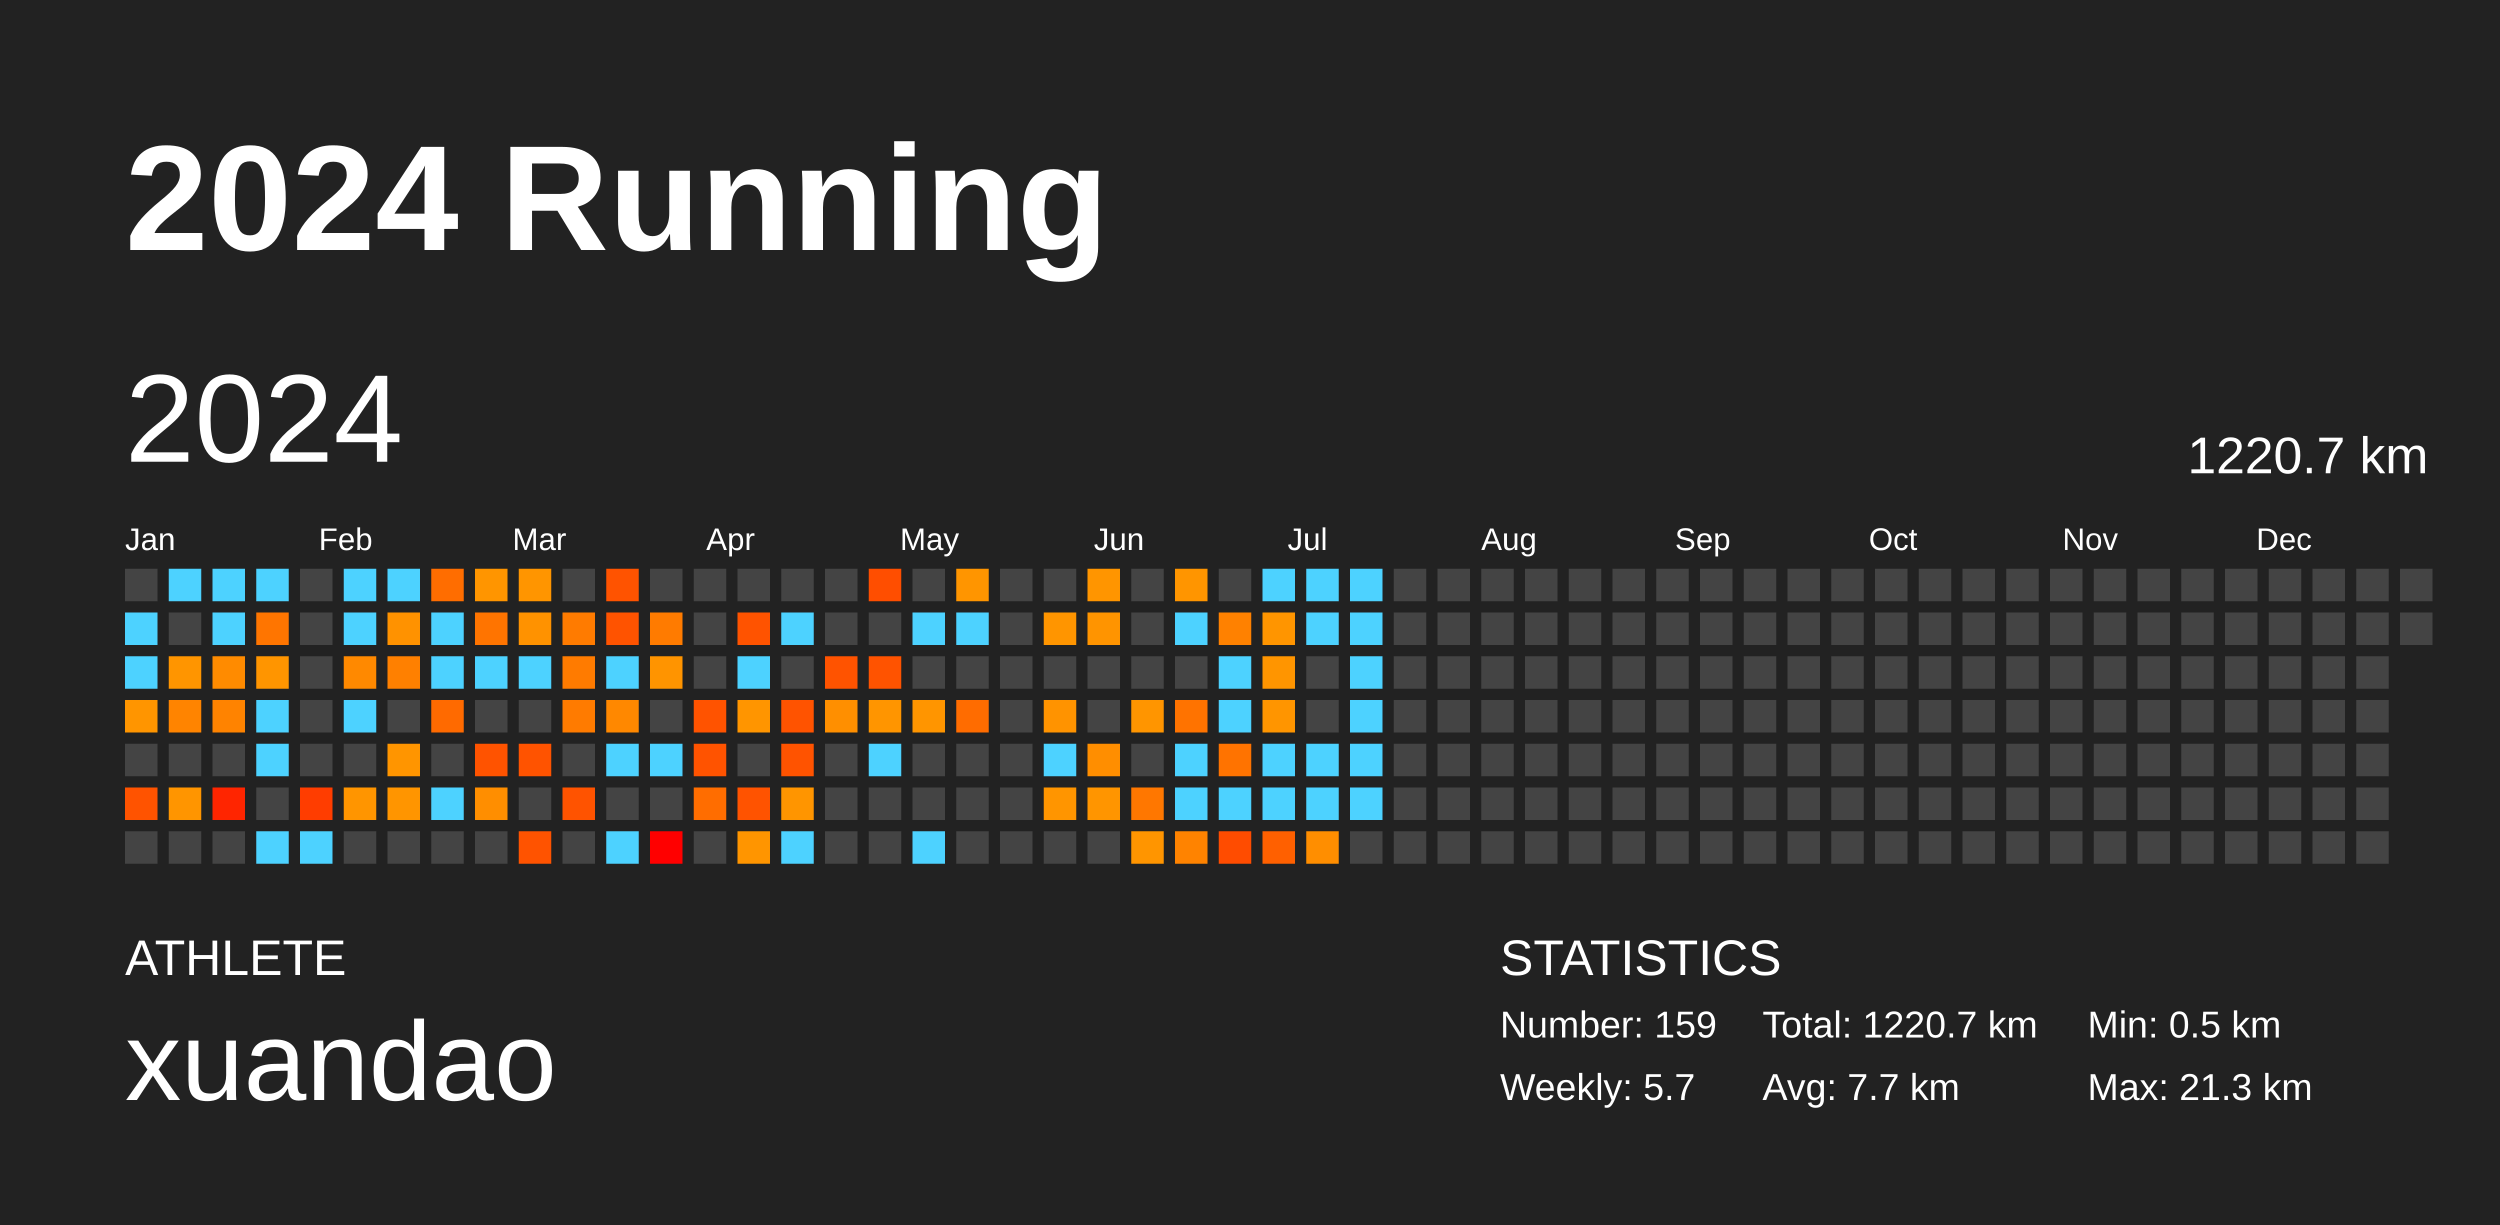
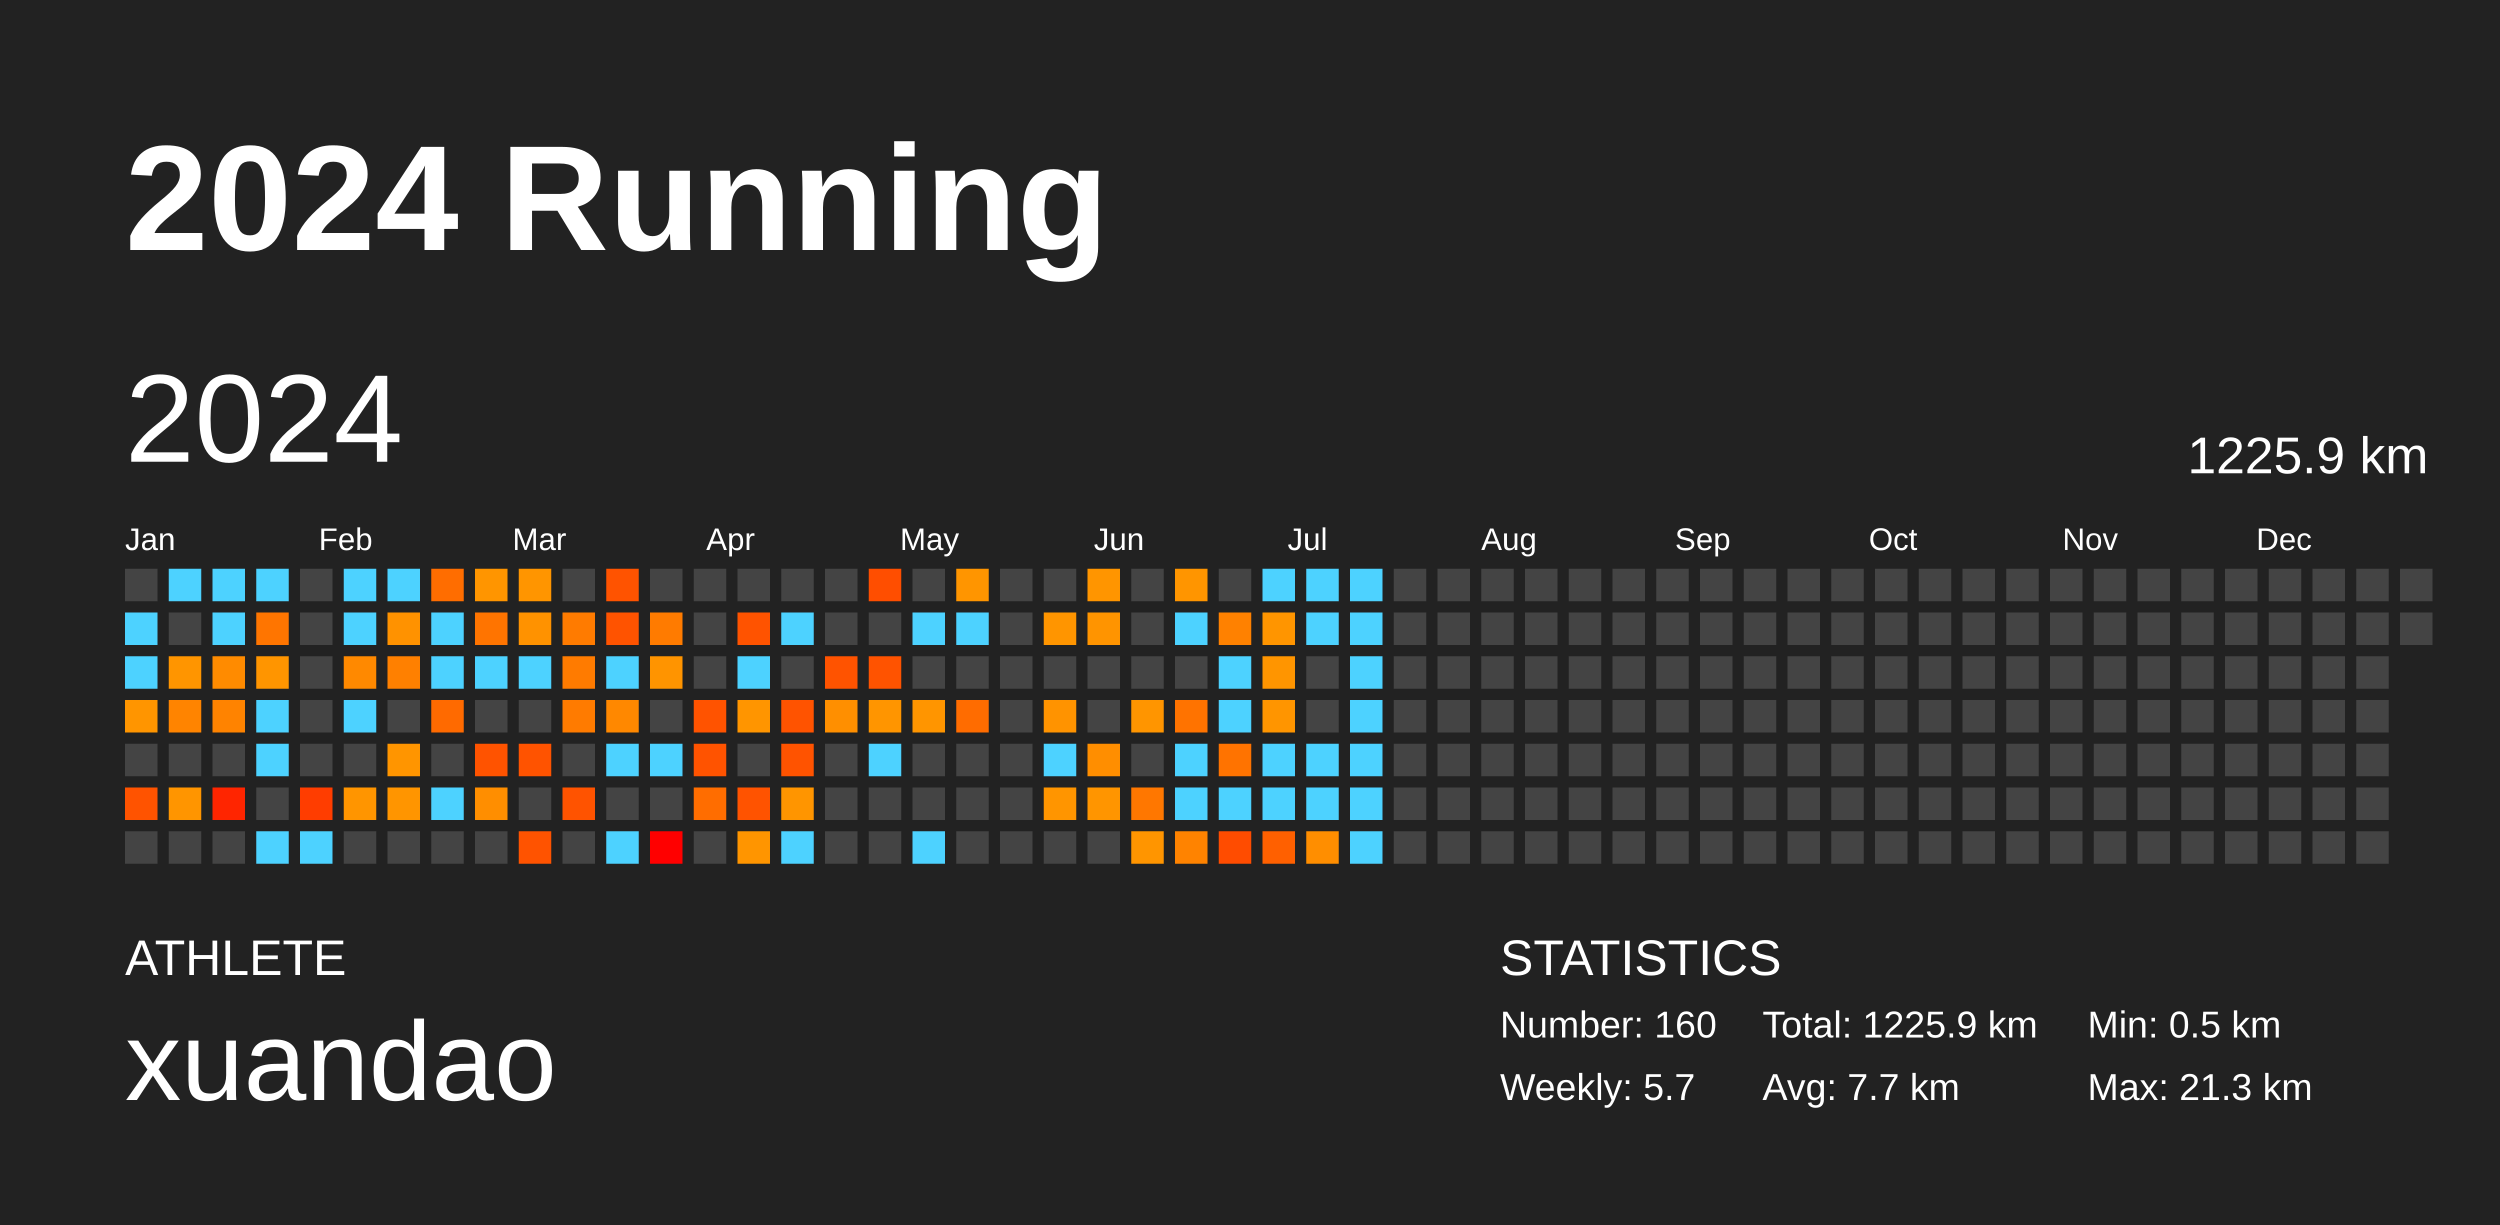
<svg xmlns="http://www.w3.org/2000/svg" baseProfile="full" height="98mm" version="1.1" viewBox="0,0,200,98" width="200mm">
  <defs />
  <rect fill="#222222" height="98" width="200" x="0" y="0" />
  <text fill="#FFFFFF" style="font-size:12px; font-family:Arial; font-weight:bold;" x="10" y="20">2024 Running</text>
  <text fill="#FFFFFF" style="font-size:4px; font-family:Arial" x="10" y="78">ATHLETE</text>
  <text fill="#FFFFFF" style="font-size:9px; font-family:Arial" x="10" y="88">xuandao</text>
  <text fill="#FFFFFF" style="font-size:4px; font-family:Arial" x="120" y="78">STATISTICS</text>
-   <text fill="#FFFFFF" style="font-size:3px; font-family:Arial" x="120" y="83">Number: 159</text>
+   <text fill="#FFFFFF" style="font-size:3px; font-family:Arial" x="120" y="83">Number: 160</text>
  <text fill="#FFFFFF" style="font-size:3px; font-family:Arial" x="120" y="88">Weekly: 5.7</text>
-   <text fill="#FFFFFF" style="font-size:3px; font-family:Arial" x="141" y="83">Total: 1220.7 km</text>
+   <text fill="#FFFFFF" style="font-size:3px; font-family:Arial" x="141" y="83">Total: 1225.9 km</text>
  <text fill="#FFFFFF" style="font-size:3px; font-family:Arial" x="141" y="88">Avg: 7.7 km</text>
  <text fill="#FFFFFF" style="font-size:3px; font-family:Arial" x="167" y="83">Min: 0.5 km</text>
  <text fill="#FFFFFF" style="font-size:3px; font-family:Arial" x="167" y="88">Max: 21.3 km</text>
  <text dominant-baseline="hanging" fill="#FFFFFF" style="font-size:10.0px; font-family:Arial;" x="10" y="30">2024</text>
-   <text dominant-baseline="hanging" fill="#FFFFFF" style="font-size:4.125px; font-family:Arial;" x="175" y="35">1220.7 km</text>
+   <text dominant-baseline="hanging" fill="#FFFFFF" style="font-size:4.125px; font-family:Arial;" x="175" y="35">1225.9 km</text>
  <text fill="#FFFFFF" style="font-size:2.5px; font-family:Arial" x="10.0" y="44">Jan</text>
  <text fill="#FFFFFF" style="font-size:2.5px; font-family:Arial" x="25.5" y="44">Feb</text>
  <text fill="#FFFFFF" style="font-size:2.5px; font-family:Arial" x="41.0" y="44">Mar</text>
  <text fill="#FFFFFF" style="font-size:2.5px; font-family:Arial" x="56.5" y="44">Apr</text>
  <text fill="#FFFFFF" style="font-size:2.5px; font-family:Arial" x="72.0" y="44">May</text>
  <text fill="#FFFFFF" style="font-size:2.5px; font-family:Arial" x="87.5" y="44">Jun</text>
  <text fill="#FFFFFF" style="font-size:2.5px; font-family:Arial" x="103.0" y="44">Jul</text>
  <text fill="#FFFFFF" style="font-size:2.5px; font-family:Arial" x="118.5" y="44">Aug</text>
  <text fill="#FFFFFF" style="font-size:2.5px; font-family:Arial" x="134.0" y="44">Sep</text>
  <text fill="#FFFFFF" style="font-size:2.5px; font-family:Arial" x="149.5" y="44">Oct</text>
  <text fill="#FFFFFF" style="font-size:2.5px; font-family:Arial" x="165.0" y="44">Nov</text>
  <text fill="#FFFFFF" style="font-size:2.5px; font-family:Arial" x="180.5" y="44">Dec</text>
  <rect fill="#444444" height="2.6" width="2.6" x="10.0" y="45.5" />
  <rect fill="#4dd2ff" height="2.6" width="2.6" x="10.0" y="49.0" />
  <rect fill="#4dd2ff" height="2.6" width="2.6" x="10.0" y="52.5" />
  <rect fill="#ff9500" height="2.6" width="2.6" x="10.0" y="56.0" />
  <rect fill="#444444" height="2.6" width="2.6" x="10.0" y="59.5" />
  <rect fill="#ff5300" height="2.6" width="2.6" x="10.0" y="63.0" />
  <rect fill="#444444" height="2.6" width="2.6" x="10.0" y="66.5" />
  <rect fill="#4dd2ff" height="2.6" width="2.6" x="13.5" y="45.5" />
  <rect fill="#444444" height="2.6" width="2.6" x="13.5" y="49.0" />
  <rect fill="#ff9500" height="2.6" width="2.6" x="13.5" y="52.5" />
  <rect fill="#ff8400" height="2.6" width="2.6" x="13.5" y="56.0" />
  <rect fill="#444444" height="2.6" width="2.6" x="13.5" y="59.5" />
  <rect fill="#ff9500" height="2.6" width="2.6" x="13.5" y="63.0" />
  <rect fill="#444444" height="2.6" width="2.6" x="13.5" y="66.5" />
  <rect fill="#4dd2ff" height="2.6" width="2.6" x="17.0" y="45.5" />
  <rect fill="#4dd2ff" height="2.6" width="2.6" x="17.0" y="49.0" />
  <rect fill="#ff8b00" height="2.6" width="2.6" x="17.0" y="52.5" />
  <rect fill="#ff8300" height="2.6" width="2.6" x="17.0" y="56.0" />
  <rect fill="#444444" height="2.6" width="2.6" x="17.0" y="59.5" />
  <rect fill="#ff2500" height="2.6" width="2.6" x="17.0" y="63.0" />
  <rect fill="#444444" height="2.6" width="2.6" x="17.0" y="66.5" />
  <rect fill="#4dd2ff" height="2.6" width="2.6" x="20.5" y="45.5" />
  <rect fill="#ff7500" height="2.6" width="2.6" x="20.5" y="49.0" />
  <rect fill="#ff9500" height="2.6" width="2.6" x="20.5" y="52.5" />
  <rect fill="#4dd2ff" height="2.6" width="2.6" x="20.5" y="56.0" />
  <rect fill="#4dd2ff" height="2.6" width="2.6" x="20.5" y="59.5" />
  <rect fill="#444444" height="2.6" width="2.6" x="20.5" y="63.0" />
  <rect fill="#4dd2ff" height="2.6" width="2.6" x="20.5" y="66.5" />
  <rect fill="#444444" height="2.6" width="2.6" x="24.0" y="45.5" />
  <rect fill="#444444" height="2.6" width="2.6" x="24.0" y="49.0" />
  <rect fill="#444444" height="2.6" width="2.6" x="24.0" y="52.5" />
  <rect fill="#444444" height="2.6" width="2.6" x="24.0" y="56.0" />
  <rect fill="#444444" height="2.6" width="2.6" x="24.0" y="59.5" />
  <rect fill="#ff3d00" height="2.6" width="2.6" x="24.0" y="63.0" />
  <rect fill="#4dd2ff" height="2.6" width="2.6" x="24.0" y="66.5" />
  <rect fill="#4dd2ff" height="2.6" width="2.6" x="27.5" y="45.5" />
  <rect fill="#4dd2ff" height="2.6" width="2.6" x="27.5" y="49.0" />
  <rect fill="#ff8900" height="2.6" width="2.6" x="27.5" y="52.5" />
  <rect fill="#4dd2ff" height="2.6" width="2.6" x="27.5" y="56.0" />
  <rect fill="#444444" height="2.6" width="2.6" x="27.5" y="59.5" />
  <rect fill="#ff9500" height="2.6" width="2.6" x="27.5" y="63.0" />
  <rect fill="#444444" height="2.6" width="2.6" x="27.5" y="66.5" />
  <rect fill="#4dd2ff" height="2.6" width="2.6" x="31.0" y="45.5" />
  <rect fill="#ff9200" height="2.6" width="2.6" x="31.0" y="49.0" />
  <rect fill="#ff8000" height="2.6" width="2.6" x="31.0" y="52.5" />
  <rect fill="#444444" height="2.6" width="2.6" x="31.0" y="56.0" />
  <rect fill="#ff9500" height="2.6" width="2.6" x="31.0" y="59.5" />
  <rect fill="#ff9500" height="2.6" width="2.6" x="31.0" y="63.0" />
  <rect fill="#444444" height="2.6" width="2.6" x="31.0" y="66.5" />
  <rect fill="#ff6d00" height="2.6" width="2.6" x="34.5" y="45.5" />
  <rect fill="#4dd2ff" height="2.6" width="2.6" x="34.5" y="49.0" />
  <rect fill="#4dd2ff" height="2.6" width="2.6" x="34.5" y="52.5" />
  <rect fill="#ff6a00" height="2.6" width="2.6" x="34.5" y="56.0" />
  <rect fill="#444444" height="2.6" width="2.6" x="34.5" y="59.5" />
  <rect fill="#4dd2ff" height="2.6" width="2.6" x="34.5" y="63.0" />
  <rect fill="#444444" height="2.6" width="2.6" x="34.5" y="66.5" />
  <rect fill="#ff9500" height="2.6" width="2.6" x="38.0" y="45.5" />
  <rect fill="#ff7400" height="2.6" width="2.6" x="38.0" y="49.0" />
  <rect fill="#4dd2ff" height="2.6" width="2.6" x="38.0" y="52.5" />
  <rect fill="#444444" height="2.6" width="2.6" x="38.0" y="56.0" />
  <rect fill="#ff5300" height="2.6" width="2.6" x="38.0" y="59.5" />
  <rect fill="#ff8e00" height="2.6" width="2.6" x="38.0" y="63.0" />
  <rect fill="#444444" height="2.6" width="2.6" x="38.0" y="66.5" />
  <rect fill="#ff9500" height="2.6" width="2.6" x="41.5" y="45.5" />
  <rect fill="#ff9200" height="2.6" width="2.6" x="41.5" y="49.0" />
  <rect fill="#4dd2ff" height="2.6" width="2.6" x="41.5" y="52.5" />
  <rect fill="#444444" height="2.6" width="2.6" x="41.5" y="56.0" />
  <rect fill="#ff5300" height="2.6" width="2.6" x="41.5" y="59.5" />
  <rect fill="#444444" height="2.6" width="2.6" x="41.5" y="63.0" />
  <rect fill="#ff5300" height="2.6" width="2.6" x="41.5" y="66.5" />
  <rect fill="#444444" height="2.6" width="2.6" x="45.0" y="45.5" />
  <rect fill="#ff7b00" height="2.6" width="2.6" x="45.0" y="49.0" />
  <rect fill="#ff7b00" height="2.6" width="2.6" x="45.0" y="52.5" />
  <rect fill="#ff7b00" height="2.6" width="2.6" x="45.0" y="56.0" />
  <rect fill="#444444" height="2.6" width="2.6" x="45.0" y="59.5" />
  <rect fill="#ff5300" height="2.6" width="2.6" x="45.0" y="63.0" />
  <rect fill="#444444" height="2.6" width="2.6" x="45.0" y="66.5" />
  <rect fill="#ff5300" height="2.6" width="2.6" x="48.5" y="45.5" />
  <rect fill="#ff5300" height="2.6" width="2.6" x="48.5" y="49.0" />
  <rect fill="#4dd2ff" height="2.6" width="2.6" x="48.5" y="52.5" />
  <rect fill="#ff8800" height="2.6" width="2.6" x="48.5" y="56.0" />
  <rect fill="#4dd2ff" height="2.6" width="2.6" x="48.5" y="59.5" />
  <rect fill="#444444" height="2.6" width="2.6" x="48.5" y="63.0" />
  <rect fill="#4dd2ff" height="2.6" width="2.6" x="48.5" y="66.5" />
  <rect fill="#444444" height="2.6" width="2.6" x="52.0" y="45.5" />
  <rect fill="#ff7b00" height="2.6" width="2.6" x="52.0" y="49.0" />
  <rect fill="#ff9400" height="2.6" width="2.6" x="52.0" y="52.5" />
  <rect fill="#444444" height="2.6" width="2.6" x="52.0" y="56.0" />
  <rect fill="#4dd2ff" height="2.6" width="2.6" x="52.0" y="59.5" />
  <rect fill="#444444" height="2.6" width="2.6" x="52.0" y="63.0" />
  <rect fill="red" height="2.6" width="2.6" x="52.0" y="66.5" />
  <rect fill="#444444" height="2.6" width="2.6" x="55.5" y="45.5" />
  <rect fill="#444444" height="2.6" width="2.6" x="55.5" y="49.0" />
  <rect fill="#444444" height="2.6" width="2.6" x="55.5" y="52.5" />
  <rect fill="#ff5300" height="2.6" width="2.6" x="55.5" y="56.0" />
  <rect fill="#ff5300" height="2.6" width="2.6" x="55.5" y="59.5" />
  <rect fill="#ff6d00" height="2.6" width="2.6" x="55.5" y="63.0" />
  <rect fill="#444444" height="2.6" width="2.6" x="55.5" y="66.5" />
  <rect fill="#444444" height="2.6" width="2.6" x="59.0" y="45.5" />
  <rect fill="#ff5300" height="2.6" width="2.6" x="59.0" y="49.0" />
  <rect fill="#4dd2ff" height="2.6" width="2.6" x="59.0" y="52.5" />
  <rect fill="#ff9500" height="2.6" width="2.6" x="59.0" y="56.0" />
  <rect fill="#444444" height="2.6" width="2.6" x="59.0" y="59.5" />
  <rect fill="#ff5300" height="2.6" width="2.6" x="59.0" y="63.0" />
  <rect fill="#ff9500" height="2.6" width="2.6" x="59.0" y="66.5" />
  <rect fill="#444444" height="2.6" width="2.6" x="62.5" y="45.5" />
  <rect fill="#4dd2ff" height="2.6" width="2.6" x="62.5" y="49.0" />
  <rect fill="#444444" height="2.6" width="2.6" x="62.5" y="52.5" />
  <rect fill="#ff5300" height="2.6" width="2.6" x="62.5" y="56.0" />
  <rect fill="#ff5300" height="2.6" width="2.6" x="62.5" y="59.5" />
  <rect fill="#ff9500" height="2.6" width="2.6" x="62.5" y="63.0" />
  <rect fill="#4dd2ff" height="2.6" width="2.6" x="62.5" y="66.5" />
  <rect fill="#444444" height="2.6" width="2.6" x="66.0" y="45.5" />
  <rect fill="#444444" height="2.6" width="2.6" x="66.0" y="49.0" />
  <rect fill="#ff5300" height="2.6" width="2.6" x="66.0" y="52.5" />
  <rect fill="#ff8f00" height="2.6" width="2.6" x="66.0" y="56.0" />
  <rect fill="#444444" height="2.6" width="2.6" x="66.0" y="59.5" />
  <rect fill="#444444" height="2.6" width="2.6" x="66.0" y="63.0" />
  <rect fill="#444444" height="2.6" width="2.6" x="66.0" y="66.5" />
  <rect fill="#ff4e00" height="2.6" width="2.6" x="69.5" y="45.5" />
  <rect fill="#444444" height="2.6" width="2.6" x="69.5" y="49.0" />
  <rect fill="#ff5300" height="2.6" width="2.6" x="69.5" y="52.5" />
  <rect fill="#ff9500" height="2.6" width="2.6" x="69.5" y="56.0" />
  <rect fill="#4dd2ff" height="2.6" width="2.6" x="69.5" y="59.5" />
  <rect fill="#444444" height="2.6" width="2.6" x="69.5" y="63.0" />
  <rect fill="#444444" height="2.6" width="2.6" x="69.5" y="66.5" />
  <rect fill="#444444" height="2.6" width="2.6" x="73.0" y="45.5" />
  <rect fill="#4dd2ff" height="2.6" width="2.6" x="73.0" y="49.0" />
  <rect fill="#444444" height="2.6" width="2.6" x="73.0" y="52.5" />
  <rect fill="#ff9500" height="2.6" width="2.6" x="73.0" y="56.0" />
  <rect fill="#444444" height="2.6" width="2.6" x="73.0" y="59.5" />
  <rect fill="#444444" height="2.6" width="2.6" x="73.0" y="63.0" />
  <rect fill="#4dd2ff" height="2.6" width="2.6" x="73.0" y="66.5" />
  <rect fill="#ff9500" height="2.6" width="2.6" x="76.5" y="45.5" />
  <rect fill="#4dd2ff" height="2.6" width="2.6" x="76.5" y="49.0" />
  <rect fill="#444444" height="2.6" width="2.6" x="76.5" y="52.5" />
  <rect fill="#ff6c00" height="2.6" width="2.6" x="76.5" y="56.0" />
  <rect fill="#444444" height="2.6" width="2.6" x="76.5" y="59.5" />
  <rect fill="#444444" height="2.6" width="2.6" x="76.5" y="63.0" />
  <rect fill="#444444" height="2.6" width="2.6" x="76.5" y="66.5" />
  <rect fill="#444444" height="2.6" width="2.6" x="80.0" y="45.5" />
  <rect fill="#444444" height="2.6" width="2.6" x="80.0" y="49.0" />
  <rect fill="#444444" height="2.6" width="2.6" x="80.0" y="52.5" />
  <rect fill="#444444" height="2.6" width="2.6" x="80.0" y="56.0" />
  <rect fill="#444444" height="2.6" width="2.6" x="80.0" y="59.5" />
  <rect fill="#444444" height="2.6" width="2.6" x="80.0" y="63.0" />
  <rect fill="#444444" height="2.6" width="2.6" x="80.0" y="66.5" />
  <rect fill="#444444" height="2.6" width="2.6" x="83.5" y="45.5" />
  <rect fill="#ff9500" height="2.6" width="2.6" x="83.5" y="49.0" />
  <rect fill="#444444" height="2.6" width="2.6" x="83.5" y="52.5" />
  <rect fill="#ff9300" height="2.6" width="2.6" x="83.5" y="56.0" />
  <rect fill="#4dd2ff" height="2.6" width="2.6" x="83.5" y="59.5" />
  <rect fill="#ff9500" height="2.6" width="2.6" x="83.5" y="63.0" />
  <rect fill="#444444" height="2.6" width="2.6" x="83.5" y="66.5" />
  <rect fill="#ff9500" height="2.6" width="2.6" x="87.0" y="45.5" />
  <rect fill="#ff9400" height="2.6" width="2.6" x="87.0" y="49.0" />
  <rect fill="#444444" height="2.6" width="2.6" x="87.0" y="52.5" />
  <rect fill="#444444" height="2.6" width="2.6" x="87.0" y="56.0" />
  <rect fill="#ff8e00" height="2.6" width="2.6" x="87.0" y="59.5" />
  <rect fill="#ff9500" height="2.6" width="2.6" x="87.0" y="63.0" />
  <rect fill="#444444" height="2.6" width="2.6" x="87.0" y="66.5" />
  <rect fill="#444444" height="2.6" width="2.6" x="90.5" y="45.5" />
  <rect fill="#444444" height="2.6" width="2.6" x="90.5" y="49.0" />
  <rect fill="#444444" height="2.6" width="2.6" x="90.5" y="52.5" />
  <rect fill="#ff9500" height="2.6" width="2.6" x="90.5" y="56.0" />
  <rect fill="#444444" height="2.6" width="2.6" x="90.5" y="59.5" />
  <rect fill="#ff7700" height="2.6" width="2.6" x="90.5" y="63.0" />
  <rect fill="#ff9500" height="2.6" width="2.6" x="90.5" y="66.5" />
  <rect fill="#ff9500" height="2.6" width="2.6" x="94.0" y="45.5" />
  <rect fill="#4dd2ff" height="2.6" width="2.6" x="94.0" y="49.0" />
  <rect fill="#444444" height="2.6" width="2.6" x="94.0" y="52.5" />
  <rect fill="#ff7300" height="2.6" width="2.6" x="94.0" y="56.0" />
  <rect fill="#4dd2ff" height="2.6" width="2.6" x="94.0" y="59.5" />
  <rect fill="#4dd2ff" height="2.6" width="2.6" x="94.0" y="63.0" />
  <rect fill="#ff8300" height="2.6" width="2.6" x="94.0" y="66.5" />
  <rect fill="#444444" height="2.6" width="2.6" x="97.5" y="45.5" />
  <rect fill="#ff8100" height="2.6" width="2.6" x="97.5" y="49.0" />
  <rect fill="#4dd2ff" height="2.6" width="2.6" x="97.5" y="52.5" />
  <rect fill="#4dd2ff" height="2.6" width="2.6" x="97.5" y="56.0" />
  <rect fill="#ff7300" height="2.6" width="2.6" x="97.5" y="59.5" />
  <rect fill="#4dd2ff" height="2.6" width="2.6" x="97.5" y="63.0" />
  <rect fill="#ff4c00" height="2.6" width="2.6" x="97.5" y="66.5" />
  <rect fill="#4dd2ff" height="2.6" width="2.6" x="101.0" y="45.5" />
  <rect fill="#ff9500" height="2.6" width="2.6" x="101.0" y="49.0" />
  <rect fill="#ff9500" height="2.6" width="2.6" x="101.0" y="52.5" />
  <rect fill="#ff9500" height="2.6" width="2.6" x="101.0" y="56.0" />
  <rect fill="#4dd2ff" height="2.6" width="2.6" x="101.0" y="59.5" />
  <rect fill="#4dd2ff" height="2.6" width="2.6" x="101.0" y="63.0" />
  <rect fill="#ff6000" height="2.6" width="2.6" x="101.0" y="66.5" />
  <rect fill="#4dd2ff" height="2.6" width="2.6" x="104.5" y="45.5" />
  <rect fill="#4dd2ff" height="2.6" width="2.6" x="104.5" y="49.0" />
  <rect fill="#444444" height="2.6" width="2.6" x="104.5" y="52.5" />
  <rect fill="#444444" height="2.6" width="2.6" x="104.5" y="56.0" />
  <rect fill="#4dd2ff" height="2.6" width="2.6" x="104.5" y="59.5" />
  <rect fill="#4dd2ff" height="2.6" width="2.6" x="104.5" y="63.0" />
  <rect fill="#ff8e00" height="2.6" width="2.6" x="104.5" y="66.5" />
  <rect fill="#4dd2ff" height="2.6" width="2.6" x="108.0" y="45.5" />
  <rect fill="#4dd2ff" height="2.6" width="2.6" x="108.0" y="49.0" />
  <rect fill="#4dd2ff" height="2.6" width="2.6" x="108.0" y="52.5" />
  <rect fill="#4dd2ff" height="2.6" width="2.6" x="108.0" y="56.0" />
  <rect fill="#4dd2ff" height="2.6" width="2.6" x="108.0" y="59.5" />
  <rect fill="#4dd2ff" height="2.6" width="2.6" x="108.0" y="63.0" />
-   <rect fill="#444444" height="2.6" width="2.6" x="108.0" y="66.5" />
+   <rect fill="#4dd2ff" height="2.6" width="2.6" x="108.0" y="66.5" />
  <rect fill="#444444" height="2.6" width="2.6" x="111.5" y="45.5" />
  <rect fill="#444444" height="2.6" width="2.6" x="111.5" y="49.0" />
  <rect fill="#444444" height="2.6" width="2.6" x="111.5" y="52.5" />
  <rect fill="#444444" height="2.6" width="2.6" x="111.5" y="56.0" />
  <rect fill="#444444" height="2.6" width="2.6" x="111.5" y="59.5" />
  <rect fill="#444444" height="2.6" width="2.6" x="111.5" y="63.0" />
  <rect fill="#444444" height="2.6" width="2.6" x="111.5" y="66.5" />
  <rect fill="#444444" height="2.6" width="2.6" x="115.0" y="45.5" />
  <rect fill="#444444" height="2.6" width="2.6" x="115.0" y="49.0" />
  <rect fill="#444444" height="2.6" width="2.6" x="115.0" y="52.5" />
  <rect fill="#444444" height="2.6" width="2.6" x="115.0" y="56.0" />
  <rect fill="#444444" height="2.6" width="2.6" x="115.0" y="59.5" />
  <rect fill="#444444" height="2.6" width="2.6" x="115.0" y="63.0" />
  <rect fill="#444444" height="2.6" width="2.6" x="115.0" y="66.5" />
  <rect fill="#444444" height="2.6" width="2.6" x="118.5" y="45.5" />
  <rect fill="#444444" height="2.6" width="2.6" x="118.5" y="49.0" />
  <rect fill="#444444" height="2.6" width="2.6" x="118.5" y="52.5" />
  <rect fill="#444444" height="2.6" width="2.6" x="118.5" y="56.0" />
  <rect fill="#444444" height="2.6" width="2.6" x="118.5" y="59.5" />
  <rect fill="#444444" height="2.6" width="2.6" x="118.5" y="63.0" />
  <rect fill="#444444" height="2.6" width="2.6" x="118.5" y="66.5" />
  <rect fill="#444444" height="2.6" width="2.6" x="122.0" y="45.5" />
  <rect fill="#444444" height="2.6" width="2.6" x="122.0" y="49.0" />
  <rect fill="#444444" height="2.6" width="2.6" x="122.0" y="52.5" />
  <rect fill="#444444" height="2.6" width="2.6" x="122.0" y="56.0" />
  <rect fill="#444444" height="2.6" width="2.6" x="122.0" y="59.5" />
  <rect fill="#444444" height="2.6" width="2.6" x="122.0" y="63.0" />
  <rect fill="#444444" height="2.6" width="2.6" x="122.0" y="66.5" />
  <rect fill="#444444" height="2.6" width="2.6" x="125.5" y="45.5" />
  <rect fill="#444444" height="2.6" width="2.6" x="125.5" y="49.0" />
  <rect fill="#444444" height="2.6" width="2.6" x="125.5" y="52.5" />
  <rect fill="#444444" height="2.6" width="2.6" x="125.5" y="56.0" />
  <rect fill="#444444" height="2.6" width="2.6" x="125.5" y="59.5" />
  <rect fill="#444444" height="2.6" width="2.6" x="125.5" y="63.0" />
  <rect fill="#444444" height="2.6" width="2.6" x="125.5" y="66.5" />
  <rect fill="#444444" height="2.6" width="2.6" x="129.0" y="45.5" />
  <rect fill="#444444" height="2.6" width="2.6" x="129.0" y="49.0" />
  <rect fill="#444444" height="2.6" width="2.6" x="129.0" y="52.5" />
  <rect fill="#444444" height="2.6" width="2.6" x="129.0" y="56.0" />
  <rect fill="#444444" height="2.6" width="2.6" x="129.0" y="59.5" />
  <rect fill="#444444" height="2.6" width="2.6" x="129.0" y="63.0" />
  <rect fill="#444444" height="2.6" width="2.6" x="129.0" y="66.5" />
  <rect fill="#444444" height="2.6" width="2.6" x="132.5" y="45.5" />
  <rect fill="#444444" height="2.6" width="2.6" x="132.5" y="49.0" />
  <rect fill="#444444" height="2.6" width="2.6" x="132.5" y="52.5" />
  <rect fill="#444444" height="2.6" width="2.6" x="132.5" y="56.0" />
  <rect fill="#444444" height="2.6" width="2.6" x="132.5" y="59.5" />
  <rect fill="#444444" height="2.6" width="2.6" x="132.5" y="63.0" />
  <rect fill="#444444" height="2.6" width="2.6" x="132.5" y="66.5" />
  <rect fill="#444444" height="2.6" width="2.6" x="136.0" y="45.5" />
  <rect fill="#444444" height="2.6" width="2.6" x="136.0" y="49.0" />
  <rect fill="#444444" height="2.6" width="2.6" x="136.0" y="52.5" />
  <rect fill="#444444" height="2.6" width="2.6" x="136.0" y="56.0" />
  <rect fill="#444444" height="2.6" width="2.6" x="136.0" y="59.5" />
  <rect fill="#444444" height="2.6" width="2.6" x="136.0" y="63.0" />
  <rect fill="#444444" height="2.6" width="2.6" x="136.0" y="66.5" />
  <rect fill="#444444" height="2.6" width="2.6" x="139.5" y="45.5" />
  <rect fill="#444444" height="2.6" width="2.6" x="139.5" y="49.0" />
  <rect fill="#444444" height="2.6" width="2.6" x="139.5" y="52.5" />
  <rect fill="#444444" height="2.6" width="2.6" x="139.5" y="56.0" />
  <rect fill="#444444" height="2.6" width="2.6" x="139.5" y="59.5" />
  <rect fill="#444444" height="2.6" width="2.6" x="139.5" y="63.0" />
  <rect fill="#444444" height="2.6" width="2.6" x="139.5" y="66.5" />
  <rect fill="#444444" height="2.6" width="2.6" x="143.0" y="45.5" />
  <rect fill="#444444" height="2.6" width="2.6" x="143.0" y="49.0" />
  <rect fill="#444444" height="2.6" width="2.6" x="143.0" y="52.5" />
  <rect fill="#444444" height="2.6" width="2.6" x="143.0" y="56.0" />
  <rect fill="#444444" height="2.6" width="2.6" x="143.0" y="59.5" />
  <rect fill="#444444" height="2.6" width="2.6" x="143.0" y="63.0" />
  <rect fill="#444444" height="2.6" width="2.6" x="143.0" y="66.5" />
  <rect fill="#444444" height="2.6" width="2.6" x="146.5" y="45.5" />
  <rect fill="#444444" height="2.6" width="2.6" x="146.5" y="49.0" />
  <rect fill="#444444" height="2.6" width="2.6" x="146.5" y="52.5" />
  <rect fill="#444444" height="2.6" width="2.6" x="146.5" y="56.0" />
  <rect fill="#444444" height="2.6" width="2.6" x="146.5" y="59.5" />
  <rect fill="#444444" height="2.6" width="2.6" x="146.5" y="63.0" />
  <rect fill="#444444" height="2.6" width="2.6" x="146.5" y="66.5" />
  <rect fill="#444444" height="2.6" width="2.6" x="150.0" y="45.5" />
  <rect fill="#444444" height="2.6" width="2.6" x="150.0" y="49.0" />
  <rect fill="#444444" height="2.6" width="2.6" x="150.0" y="52.5" />
  <rect fill="#444444" height="2.6" width="2.6" x="150.0" y="56.0" />
  <rect fill="#444444" height="2.6" width="2.6" x="150.0" y="59.5" />
  <rect fill="#444444" height="2.6" width="2.6" x="150.0" y="63.0" />
  <rect fill="#444444" height="2.6" width="2.6" x="150.0" y="66.5" />
  <rect fill="#444444" height="2.6" width="2.6" x="153.5" y="45.5" />
  <rect fill="#444444" height="2.6" width="2.6" x="153.5" y="49.0" />
  <rect fill="#444444" height="2.6" width="2.6" x="153.5" y="52.5" />
  <rect fill="#444444" height="2.6" width="2.6" x="153.5" y="56.0" />
  <rect fill="#444444" height="2.6" width="2.6" x="153.5" y="59.5" />
  <rect fill="#444444" height="2.6" width="2.6" x="153.5" y="63.0" />
  <rect fill="#444444" height="2.6" width="2.6" x="153.5" y="66.5" />
  <rect fill="#444444" height="2.6" width="2.6" x="157.0" y="45.5" />
  <rect fill="#444444" height="2.6" width="2.6" x="157.0" y="49.0" />
  <rect fill="#444444" height="2.6" width="2.6" x="157.0" y="52.5" />
  <rect fill="#444444" height="2.6" width="2.6" x="157.0" y="56.0" />
  <rect fill="#444444" height="2.6" width="2.6" x="157.0" y="59.5" />
  <rect fill="#444444" height="2.6" width="2.6" x="157.0" y="63.0" />
  <rect fill="#444444" height="2.6" width="2.6" x="157.0" y="66.5" />
  <rect fill="#444444" height="2.6" width="2.6" x="160.5" y="45.5" />
  <rect fill="#444444" height="2.6" width="2.6" x="160.5" y="49.0" />
  <rect fill="#444444" height="2.6" width="2.6" x="160.5" y="52.5" />
  <rect fill="#444444" height="2.6" width="2.6" x="160.5" y="56.0" />
  <rect fill="#444444" height="2.6" width="2.6" x="160.5" y="59.5" />
  <rect fill="#444444" height="2.6" width="2.6" x="160.5" y="63.0" />
  <rect fill="#444444" height="2.6" width="2.6" x="160.5" y="66.5" />
  <rect fill="#444444" height="2.6" width="2.6" x="164.0" y="45.5" />
  <rect fill="#444444" height="2.6" width="2.6" x="164.0" y="49.0" />
  <rect fill="#444444" height="2.6" width="2.6" x="164.0" y="52.5" />
  <rect fill="#444444" height="2.6" width="2.6" x="164.0" y="56.0" />
  <rect fill="#444444" height="2.6" width="2.6" x="164.0" y="59.5" />
  <rect fill="#444444" height="2.6" width="2.6" x="164.0" y="63.0" />
  <rect fill="#444444" height="2.6" width="2.6" x="164.0" y="66.5" />
  <rect fill="#444444" height="2.6" width="2.6" x="167.5" y="45.5" />
  <rect fill="#444444" height="2.6" width="2.6" x="167.5" y="49.0" />
  <rect fill="#444444" height="2.6" width="2.6" x="167.5" y="52.5" />
  <rect fill="#444444" height="2.6" width="2.6" x="167.5" y="56.0" />
  <rect fill="#444444" height="2.6" width="2.6" x="167.5" y="59.5" />
  <rect fill="#444444" height="2.6" width="2.6" x="167.5" y="63.0" />
  <rect fill="#444444" height="2.6" width="2.6" x="167.5" y="66.5" />
  <rect fill="#444444" height="2.6" width="2.6" x="171.0" y="45.5" />
  <rect fill="#444444" height="2.6" width="2.6" x="171.0" y="49.0" />
  <rect fill="#444444" height="2.6" width="2.6" x="171.0" y="52.5" />
  <rect fill="#444444" height="2.6" width="2.6" x="171.0" y="56.0" />
  <rect fill="#444444" height="2.6" width="2.6" x="171.0" y="59.5" />
  <rect fill="#444444" height="2.6" width="2.6" x="171.0" y="63.0" />
  <rect fill="#444444" height="2.6" width="2.6" x="171.0" y="66.5" />
  <rect fill="#444444" height="2.6" width="2.6" x="174.5" y="45.5" />
  <rect fill="#444444" height="2.6" width="2.6" x="174.5" y="49.0" />
  <rect fill="#444444" height="2.6" width="2.6" x="174.5" y="52.5" />
  <rect fill="#444444" height="2.6" width="2.6" x="174.5" y="56.0" />
  <rect fill="#444444" height="2.6" width="2.6" x="174.5" y="59.5" />
  <rect fill="#444444" height="2.6" width="2.6" x="174.5" y="63.0" />
  <rect fill="#444444" height="2.6" width="2.6" x="174.5" y="66.5" />
  <rect fill="#444444" height="2.6" width="2.6" x="178.0" y="45.5" />
  <rect fill="#444444" height="2.6" width="2.6" x="178.0" y="49.0" />
  <rect fill="#444444" height="2.6" width="2.6" x="178.0" y="52.5" />
  <rect fill="#444444" height="2.6" width="2.6" x="178.0" y="56.0" />
  <rect fill="#444444" height="2.6" width="2.6" x="178.0" y="59.5" />
  <rect fill="#444444" height="2.6" width="2.6" x="178.0" y="63.0" />
  <rect fill="#444444" height="2.6" width="2.6" x="178.0" y="66.5" />
  <rect fill="#444444" height="2.6" width="2.6" x="181.5" y="45.5" />
  <rect fill="#444444" height="2.6" width="2.6" x="181.5" y="49.0" />
  <rect fill="#444444" height="2.6" width="2.6" x="181.5" y="52.5" />
  <rect fill="#444444" height="2.6" width="2.6" x="181.5" y="56.0" />
  <rect fill="#444444" height="2.6" width="2.6" x="181.5" y="59.5" />
  <rect fill="#444444" height="2.6" width="2.6" x="181.5" y="63.0" />
  <rect fill="#444444" height="2.6" width="2.6" x="181.5" y="66.5" />
  <rect fill="#444444" height="2.6" width="2.6" x="185.0" y="45.5" />
  <rect fill="#444444" height="2.6" width="2.6" x="185.0" y="49.0" />
  <rect fill="#444444" height="2.6" width="2.6" x="185.0" y="52.5" />
  <rect fill="#444444" height="2.6" width="2.6" x="185.0" y="56.0" />
  <rect fill="#444444" height="2.6" width="2.6" x="185.0" y="59.5" />
  <rect fill="#444444" height="2.6" width="2.6" x="185.0" y="63.0" />
  <rect fill="#444444" height="2.6" width="2.6" x="185.0" y="66.5" />
  <rect fill="#444444" height="2.6" width="2.6" x="188.5" y="45.5" />
  <rect fill="#444444" height="2.6" width="2.6" x="188.5" y="49.0" />
  <rect fill="#444444" height="2.6" width="2.6" x="188.5" y="52.5" />
  <rect fill="#444444" height="2.6" width="2.6" x="188.5" y="56.0" />
  <rect fill="#444444" height="2.6" width="2.6" x="188.5" y="59.5" />
  <rect fill="#444444" height="2.6" width="2.6" x="188.5" y="63.0" />
  <rect fill="#444444" height="2.6" width="2.6" x="188.5" y="66.5" />
  <rect fill="#444444" height="2.6" width="2.6" x="192.0" y="45.5" />
  <rect fill="#444444" height="2.6" width="2.6" x="192.0" y="49.0" />
</svg>
